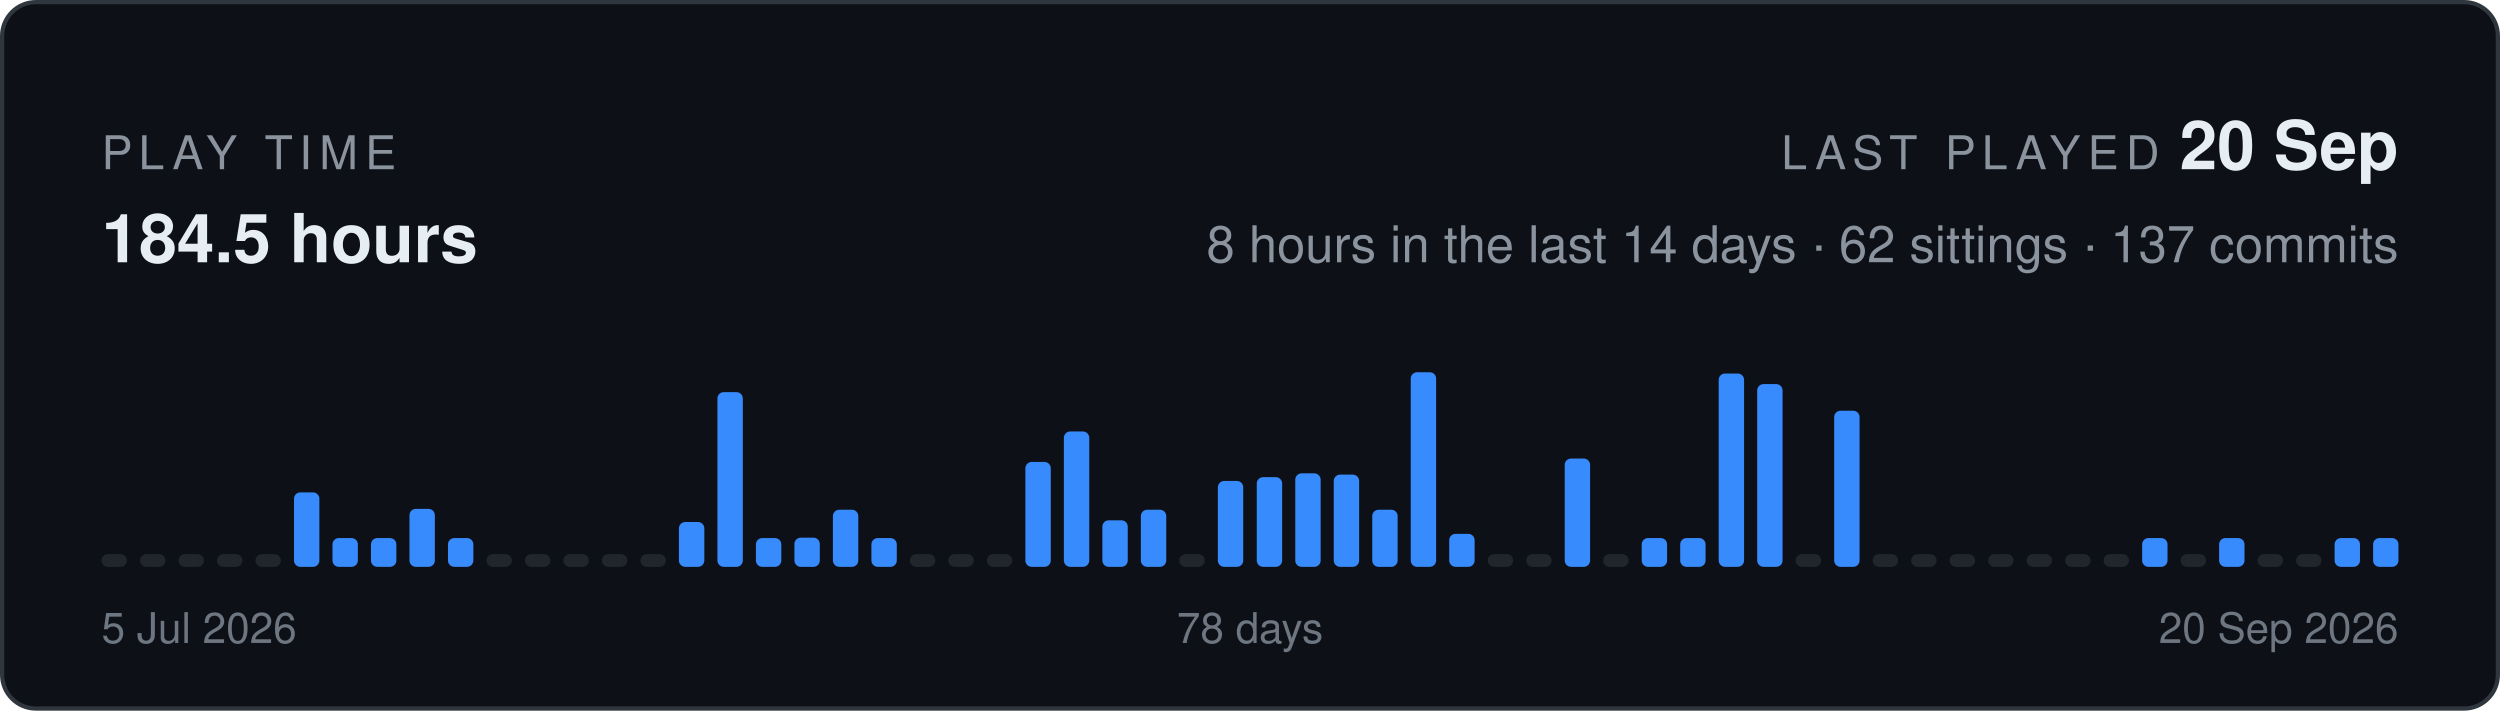
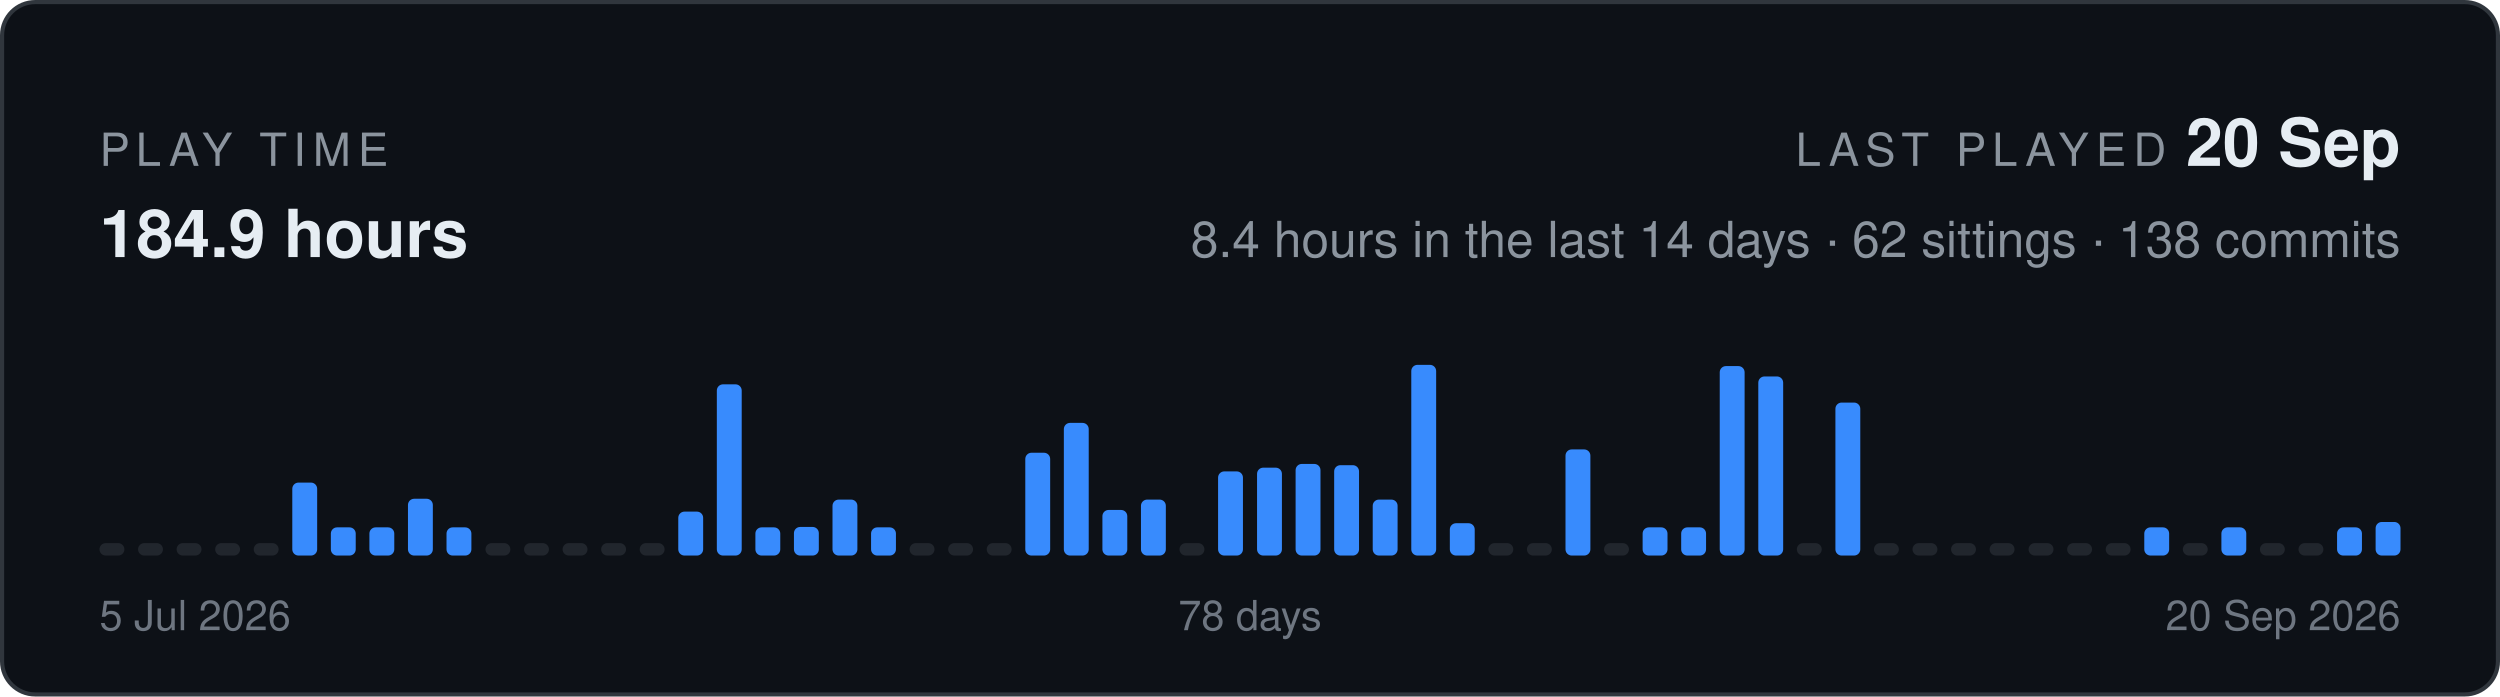
- <svg xmlns="http://www.w3.org/2000/svg" width="591" height="168" viewBox="0 0 591 168" role="img" aria-label="Play time: 184.5 hours over 137 commits, last played 20 Sep">
+ <svg xmlns="http://www.w3.org/2000/svg" width="603" height="168" viewBox="0 0 603 168" role="img" aria-label="Play time: 184.9 hours over 138 commits, last played 20 Sep">
  <style>
    .card { fill: #0d1117; stroke: #30363d }
    text { font-family: -apple-system, BlinkMacSystemFont, "Segoe UI", Helvetica, Arial, sans-serif }
    .label { font-size: 11px; letter-spacing: 1.7px; fill: #8b949e }
    .stat { font-size: 16px; font-weight: 600; letter-spacing: normal; fill: #e6edf3 }
    .note { font-size: 12px; fill: #8b949e }
    .axis { font-size: 10px; fill: #6e7681 }
    .bar { fill: #388bfd }
    .bar-quiet { fill: #21262d }
  </style>
-   <rect class="card" x="0.5" y="0.5" width="590" height="167" rx="8" />
+   <rect class="card" x="0.5" y="0.5" width="602" height="167" rx="8" />
  <text class="label" x="24" y="40">PLAY TIME</text>
-   <text class="stat" x="24" y="62">184.5 hours</text>
-   <text class="label" x="567" y="40" text-anchor="end">LAST PLAYED <tspan class="stat">20 Sep</tspan>
+   <text class="stat" x="24" y="62">184.9 hours</text>
+   <text class="label" x="579" y="40" text-anchor="end">LAST PLAYED <tspan class="stat">20 Sep</tspan>
  </text>
-   <text class="note" x="567" y="62" text-anchor="end">8 hours in the last 14 days   ·   62 sittings   ·   137 commits</text>
+   <text class="note" x="579" y="62" text-anchor="end">8.4 hours in the last 14 days   ·   62 sittings   ·   138 commits</text>
  <rect class="bar-quiet" x="24.0" y="131.0" width="6" height="3.0" rx="1.5" />
-   <rect class="bar-quiet" x="33.1" y="131.0" width="6" height="3.0" rx="1.5" />
-   <rect class="bar-quiet" x="42.2" y="131.0" width="6" height="3.0" rx="1.5" />
-   <rect class="bar-quiet" x="51.3" y="131.0" width="6" height="3.0" rx="1.5" />
-   <rect class="bar-quiet" x="60.4" y="131.0" width="6" height="3.0" rx="1.5" />
-   <rect class="bar" x="69.5" y="116.4" width="6" height="17.6" rx="1.5" />
-   <rect class="bar" x="78.6" y="127.2" width="6" height="6.8" rx="1.5" />
-   <rect class="bar" x="87.7" y="127.2" width="6" height="6.8" rx="1.5" />
-   <rect class="bar" x="96.8" y="120.3" width="6" height="13.7" rx="1.5" />
-   <rect class="bar" x="105.9" y="127.2" width="6" height="6.8" rx="1.5" />
-   <rect class="bar-quiet" x="115.0" y="131.0" width="6" height="3.0" rx="1.5" />
-   <rect class="bar-quiet" x="124.1" y="131.0" width="6" height="3.0" rx="1.5" />
-   <rect class="bar-quiet" x="133.2" y="131.0" width="6" height="3.0" rx="1.5" />
-   <rect class="bar-quiet" x="142.3" y="131.0" width="6" height="3.0" rx="1.5" />
-   <rect class="bar-quiet" x="151.4" y="131.0" width="6" height="3.0" rx="1.5" />
-   <rect class="bar" x="160.5" y="123.4" width="6" height="10.6" rx="1.5" />
-   <rect class="bar" x="169.6" y="92.7" width="6" height="41.3" rx="1.5" />
-   <rect class="bar" x="178.7" y="127.2" width="6" height="6.8" rx="1.5" />
-   <rect class="bar" x="187.8" y="127.1" width="6" height="6.9" rx="1.5" />
-   <rect class="bar" x="196.9" y="120.5" width="6" height="13.5" rx="1.5" />
-   <rect class="bar" x="206.0" y="127.2" width="6" height="6.8" rx="1.5" />
-   <rect class="bar-quiet" x="215.1" y="131.0" width="6" height="3.0" rx="1.5" />
-   <rect class="bar-quiet" x="224.2" y="131.0" width="6" height="3.0" rx="1.5" />
-   <rect class="bar-quiet" x="233.3" y="131.0" width="6" height="3.0" rx="1.5" />
-   <rect class="bar" x="242.4" y="109.2" width="6" height="24.8" rx="1.5" />
-   <rect class="bar" x="251.5" y="102.0" width="6" height="32.0" rx="1.5" />
-   <rect class="bar" x="260.6" y="123.0" width="6" height="11.0" rx="1.5" />
-   <rect class="bar" x="269.7" y="120.5" width="6" height="13.5" rx="1.5" />
-   <rect class="bar-quiet" x="278.8" y="131.0" width="6" height="3.0" rx="1.5" />
-   <rect class="bar" x="287.9" y="113.7" width="6" height="20.3" rx="1.5" />
-   <rect class="bar" x="297.1" y="112.8" width="6" height="21.2" rx="1.5" />
-   <rect class="bar" x="306.2" y="111.9" width="6" height="22.1" rx="1.5" />
-   <rect class="bar" x="315.3" y="112.2" width="6" height="21.8" rx="1.5" />
-   <rect class="bar" x="324.4" y="120.5" width="6" height="13.5" rx="1.5" />
-   <rect class="bar" x="333.5" y="88.0" width="6" height="46.0" rx="1.5" />
-   <rect class="bar" x="342.6" y="126.2" width="6" height="7.8" rx="1.5" />
-   <rect class="bar-quiet" x="351.7" y="131.0" width="6" height="3.0" rx="1.5" />
-   <rect class="bar-quiet" x="360.8" y="131.0" width="6" height="3.0" rx="1.5" />
-   <rect class="bar" x="369.9" y="108.4" width="6" height="25.6" rx="1.5" />
-   <rect class="bar-quiet" x="379.0" y="131.0" width="6" height="3.0" rx="1.5" />
-   <rect class="bar" x="388.1" y="127.2" width="6" height="6.8" rx="1.5" />
-   <rect class="bar" x="397.2" y="127.2" width="6" height="6.8" rx="1.5" />
-   <rect class="bar" x="406.3" y="88.3" width="6" height="45.7" rx="1.5" />
-   <rect class="bar" x="415.4" y="90.8" width="6" height="43.2" rx="1.5" />
-   <rect class="bar-quiet" x="424.5" y="131.0" width="6" height="3.0" rx="1.5" />
-   <rect class="bar" x="433.6" y="97.1" width="6" height="36.9" rx="1.5" />
-   <rect class="bar-quiet" x="442.7" y="131.0" width="6" height="3.0" rx="1.5" />
-   <rect class="bar-quiet" x="451.8" y="131.0" width="6" height="3.0" rx="1.5" />
-   <rect class="bar-quiet" x="460.9" y="131.0" width="6" height="3.0" rx="1.5" />
-   <rect class="bar-quiet" x="470.0" y="131.0" width="6" height="3.0" rx="1.5" />
-   <rect class="bar-quiet" x="479.1" y="131.0" width="6" height="3.0" rx="1.5" />
-   <rect class="bar-quiet" x="488.2" y="131.0" width="6" height="3.0" rx="1.5" />
-   <rect class="bar-quiet" x="497.3" y="131.0" width="6" height="3.0" rx="1.5" />
-   <rect class="bar" x="506.4" y="127.2" width="6" height="6.8" rx="1.5" />
-   <rect class="bar-quiet" x="515.5" y="131.0" width="6" height="3.0" rx="1.5" />
-   <rect class="bar" x="524.6" y="127.2" width="6" height="6.8" rx="1.5" />
-   <rect class="bar-quiet" x="533.7" y="131.0" width="6" height="3.0" rx="1.5" />
-   <rect class="bar-quiet" x="542.8" y="131.0" width="6" height="3.0" rx="1.5" />
-   <rect class="bar" x="551.9" y="127.2" width="6" height="6.8" rx="1.5" />
-   <rect class="bar" x="561.0" y="127.2" width="6" height="6.8" rx="1.5" />
+   <rect class="bar-quiet" x="33.3" y="131.0" width="6" height="3.0" rx="1.5" />
+   <rect class="bar-quiet" x="42.6" y="131.0" width="6" height="3.0" rx="1.5" />
+   <rect class="bar-quiet" x="51.9" y="131.0" width="6" height="3.0" rx="1.5" />
+   <rect class="bar-quiet" x="61.2" y="131.0" width="6" height="3.0" rx="1.5" />
+   <rect class="bar" x="70.5" y="116.4" width="6" height="17.6" rx="1.5" />
+   <rect class="bar" x="79.8" y="127.2" width="6" height="6.8" rx="1.5" />
+   <rect class="bar" x="89.1" y="127.2" width="6" height="6.8" rx="1.5" />
+   <rect class="bar" x="98.4" y="120.3" width="6" height="13.7" rx="1.5" />
+   <rect class="bar" x="107.7" y="127.2" width="6" height="6.8" rx="1.5" />
+   <rect class="bar-quiet" x="117.1" y="131.0" width="6" height="3.0" rx="1.5" />
+   <rect class="bar-quiet" x="126.4" y="131.0" width="6" height="3.0" rx="1.5" />
+   <rect class="bar-quiet" x="135.7" y="131.0" width="6" height="3.0" rx="1.5" />
+   <rect class="bar-quiet" x="145.0" y="131.0" width="6" height="3.0" rx="1.5" />
+   <rect class="bar-quiet" x="154.3" y="131.0" width="6" height="3.0" rx="1.5" />
+   <rect class="bar" x="163.6" y="123.4" width="6" height="10.6" rx="1.5" />
+   <rect class="bar" x="172.9" y="92.7" width="6" height="41.3" rx="1.5" />
+   <rect class="bar" x="182.2" y="127.2" width="6" height="6.8" rx="1.5" />
+   <rect class="bar" x="191.5" y="127.1" width="6" height="6.9" rx="1.5" />
+   <rect class="bar" x="200.8" y="120.5" width="6" height="13.5" rx="1.5" />
+   <rect class="bar" x="210.1" y="127.2" width="6" height="6.8" rx="1.5" />
+   <rect class="bar-quiet" x="219.4" y="131.0" width="6" height="3.0" rx="1.5" />
+   <rect class="bar-quiet" x="228.7" y="131.0" width="6" height="3.0" rx="1.5" />
+   <rect class="bar-quiet" x="238.0" y="131.0" width="6" height="3.0" rx="1.5" />
+   <rect class="bar" x="247.3" y="109.2" width="6" height="24.8" rx="1.5" />
+   <rect class="bar" x="256.6" y="102.0" width="6" height="32.0" rx="1.5" />
+   <rect class="bar" x="265.9" y="123.0" width="6" height="11.0" rx="1.5" />
+   <rect class="bar" x="275.2" y="120.5" width="6" height="13.5" rx="1.5" />
+   <rect class="bar-quiet" x="284.5" y="131.0" width="6" height="3.0" rx="1.5" />
+   <rect class="bar" x="293.8" y="113.7" width="6" height="20.3" rx="1.5" />
+   <rect class="bar" x="303.2" y="112.8" width="6" height="21.2" rx="1.5" />
+   <rect class="bar" x="312.5" y="111.9" width="6" height="22.1" rx="1.5" />
+   <rect class="bar" x="321.8" y="112.2" width="6" height="21.8" rx="1.5" />
+   <rect class="bar" x="331.1" y="120.5" width="6" height="13.5" rx="1.5" />
+   <rect class="bar" x="340.4" y="88.0" width="6" height="46.0" rx="1.5" />
+   <rect class="bar" x="349.7" y="126.2" width="6" height="7.8" rx="1.5" />
+   <rect class="bar-quiet" x="359.0" y="131.0" width="6" height="3.0" rx="1.5" />
+   <rect class="bar-quiet" x="368.3" y="131.0" width="6" height="3.0" rx="1.5" />
+   <rect class="bar" x="377.6" y="108.4" width="6" height="25.6" rx="1.5" />
+   <rect class="bar-quiet" x="386.9" y="131.0" width="6" height="3.0" rx="1.5" />
+   <rect class="bar" x="396.2" y="127.2" width="6" height="6.8" rx="1.5" />
+   <rect class="bar" x="405.5" y="127.2" width="6" height="6.8" rx="1.5" />
+   <rect class="bar" x="414.8" y="88.3" width="6" height="45.7" rx="1.5" />
+   <rect class="bar" x="424.1" y="90.8" width="6" height="43.2" rx="1.5" />
+   <rect class="bar-quiet" x="433.4" y="131.0" width="6" height="3.0" rx="1.5" />
+   <rect class="bar" x="442.7" y="97.1" width="6" height="36.9" rx="1.5" />
+   <rect class="bar-quiet" x="452.0" y="131.0" width="6" height="3.0" rx="1.5" />
+   <rect class="bar-quiet" x="461.3" y="131.0" width="6" height="3.0" rx="1.5" />
+   <rect class="bar-quiet" x="470.6" y="131.0" width="6" height="3.0" rx="1.5" />
+   <rect class="bar-quiet" x="479.9" y="131.0" width="6" height="3.0" rx="1.5" />
+   <rect class="bar-quiet" x="489.3" y="131.0" width="6" height="3.0" rx="1.5" />
+   <rect class="bar-quiet" x="498.6" y="131.0" width="6" height="3.0" rx="1.5" />
+   <rect class="bar-quiet" x="507.9" y="131.0" width="6" height="3.0" rx="1.5" />
+   <rect class="bar" x="517.2" y="127.2" width="6" height="6.8" rx="1.5" />
+   <rect class="bar-quiet" x="526.5" y="131.0" width="6" height="3.0" rx="1.5" />
+   <rect class="bar" x="535.8" y="127.2" width="6" height="6.8" rx="1.5" />
+   <rect class="bar-quiet" x="545.1" y="131.0" width="6" height="3.0" rx="1.5" />
+   <rect class="bar-quiet" x="554.4" y="131.0" width="6" height="3.0" rx="1.5" />
+   <rect class="bar" x="563.7" y="127.2" width="6" height="6.8" rx="1.5" />
+   <rect class="bar" x="573.0" y="125.9" width="6" height="8.1" rx="1.5" />
  <text class="axis" x="24" y="152">5 Jul 2026</text>
-   <text class="axis" x="295.5" y="152" text-anchor="middle">78 days</text>
-   <text class="axis" x="567" y="152" text-anchor="end">20 Sep 2026</text>
+   <text class="axis" x="301.5" y="152" text-anchor="middle">78 days</text>
+   <text class="axis" x="579" y="152" text-anchor="end">20 Sep 2026</text>
</svg>
